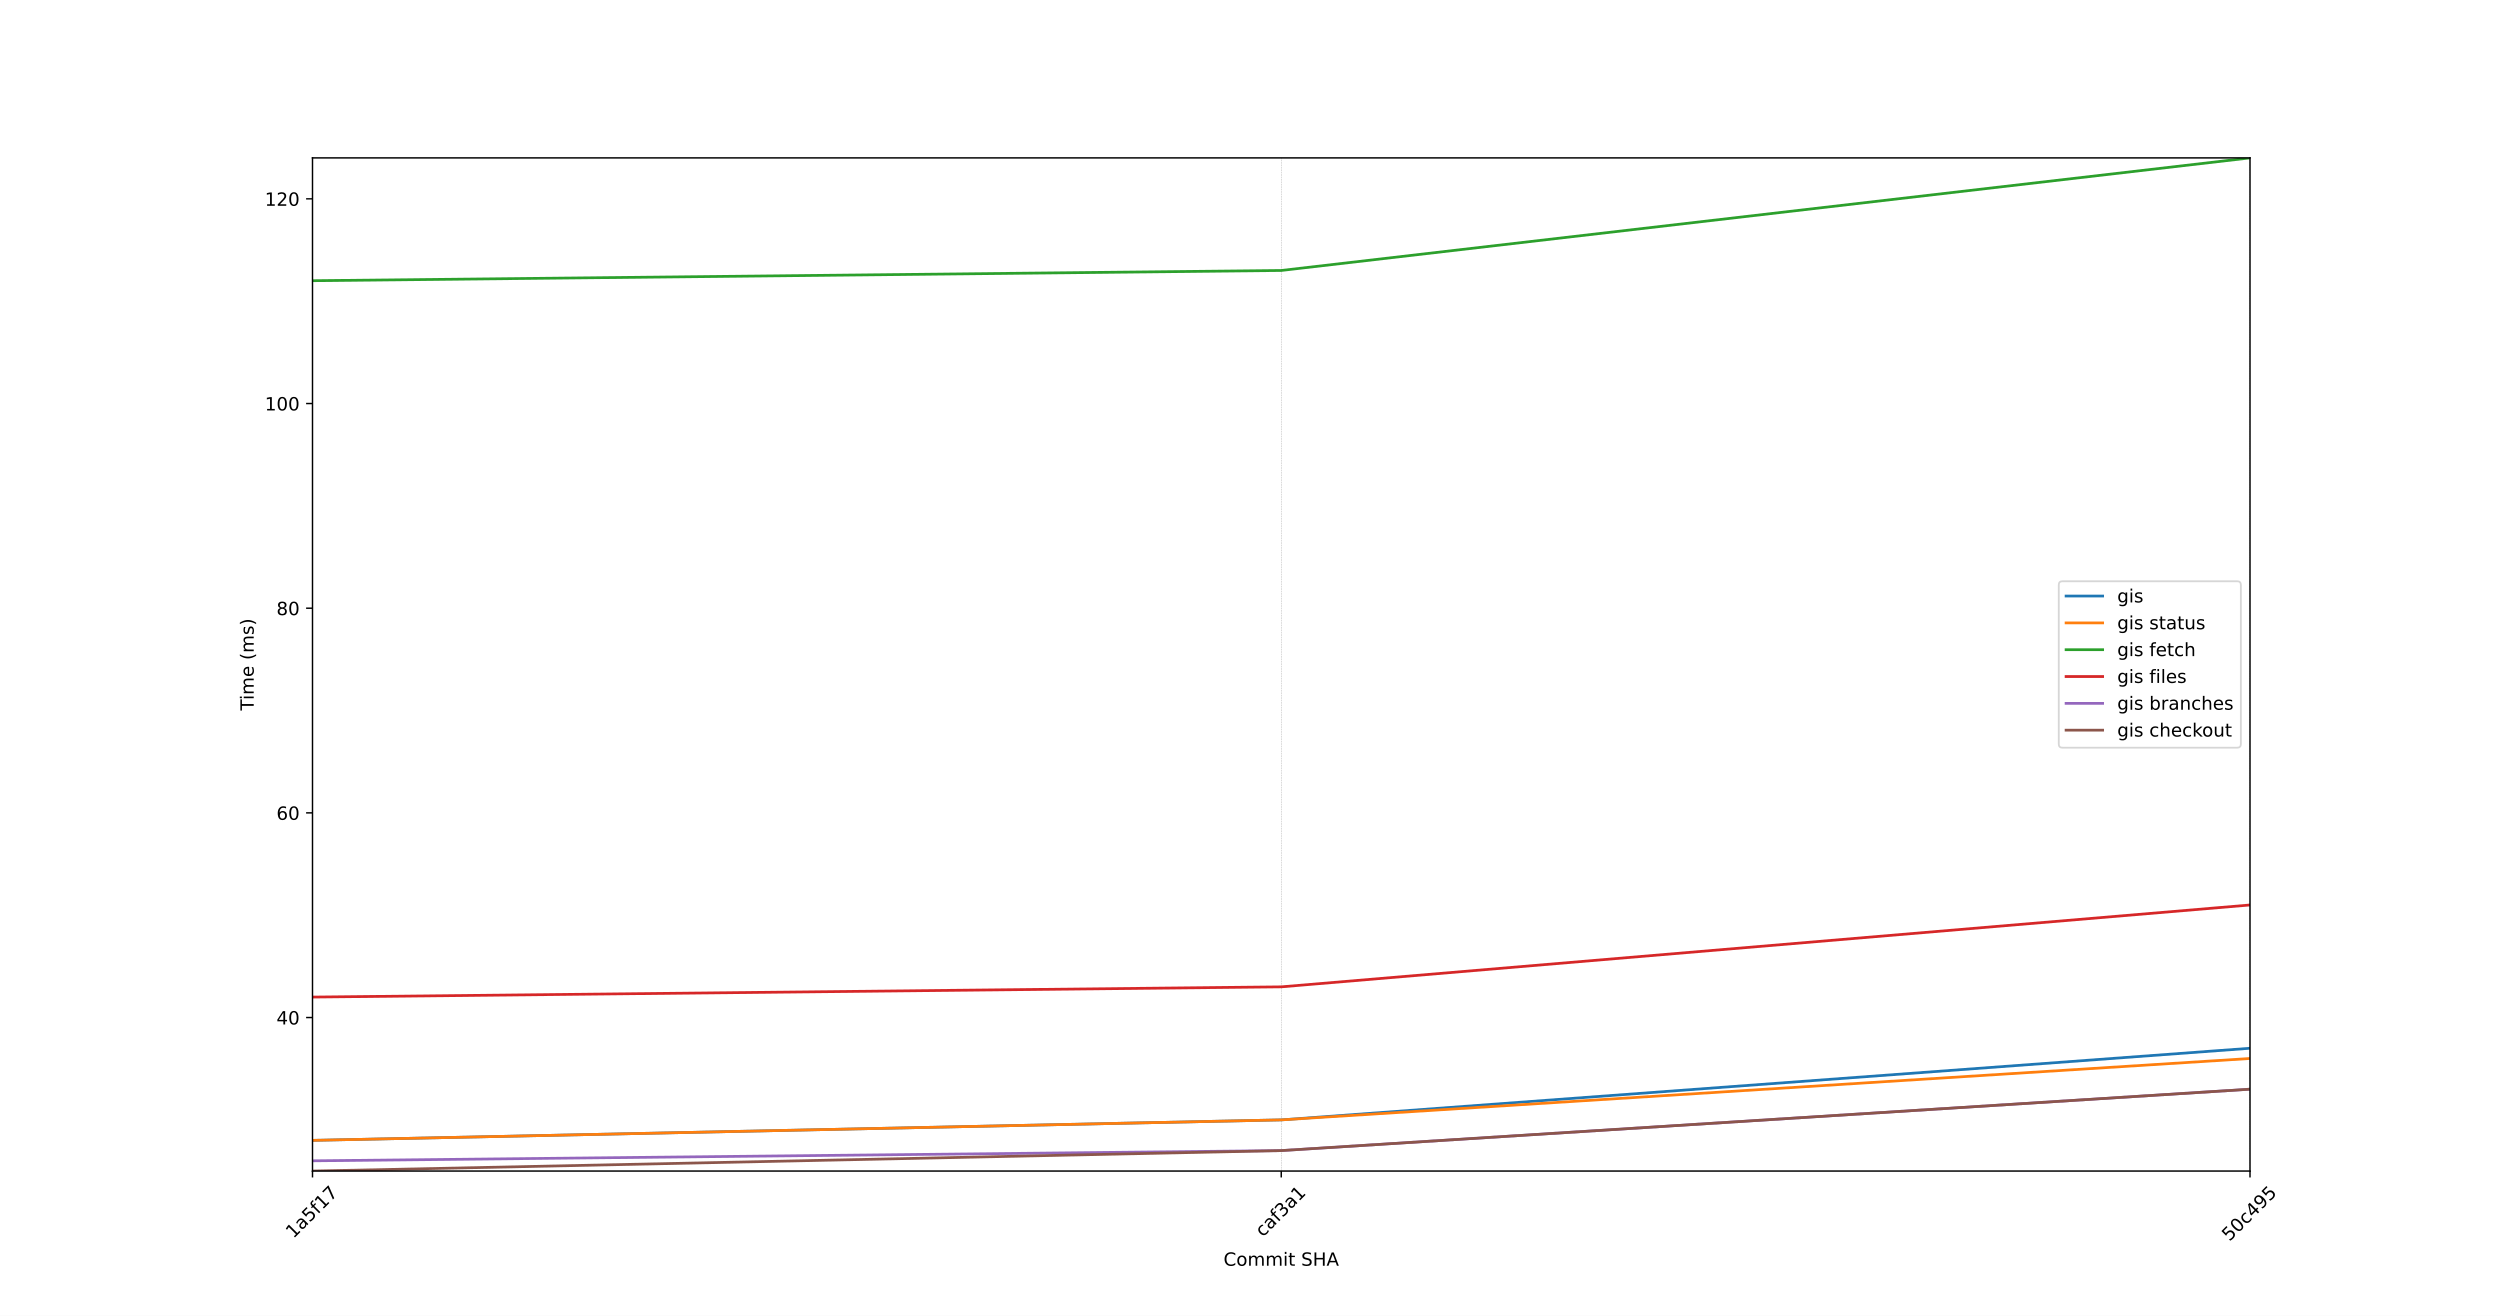
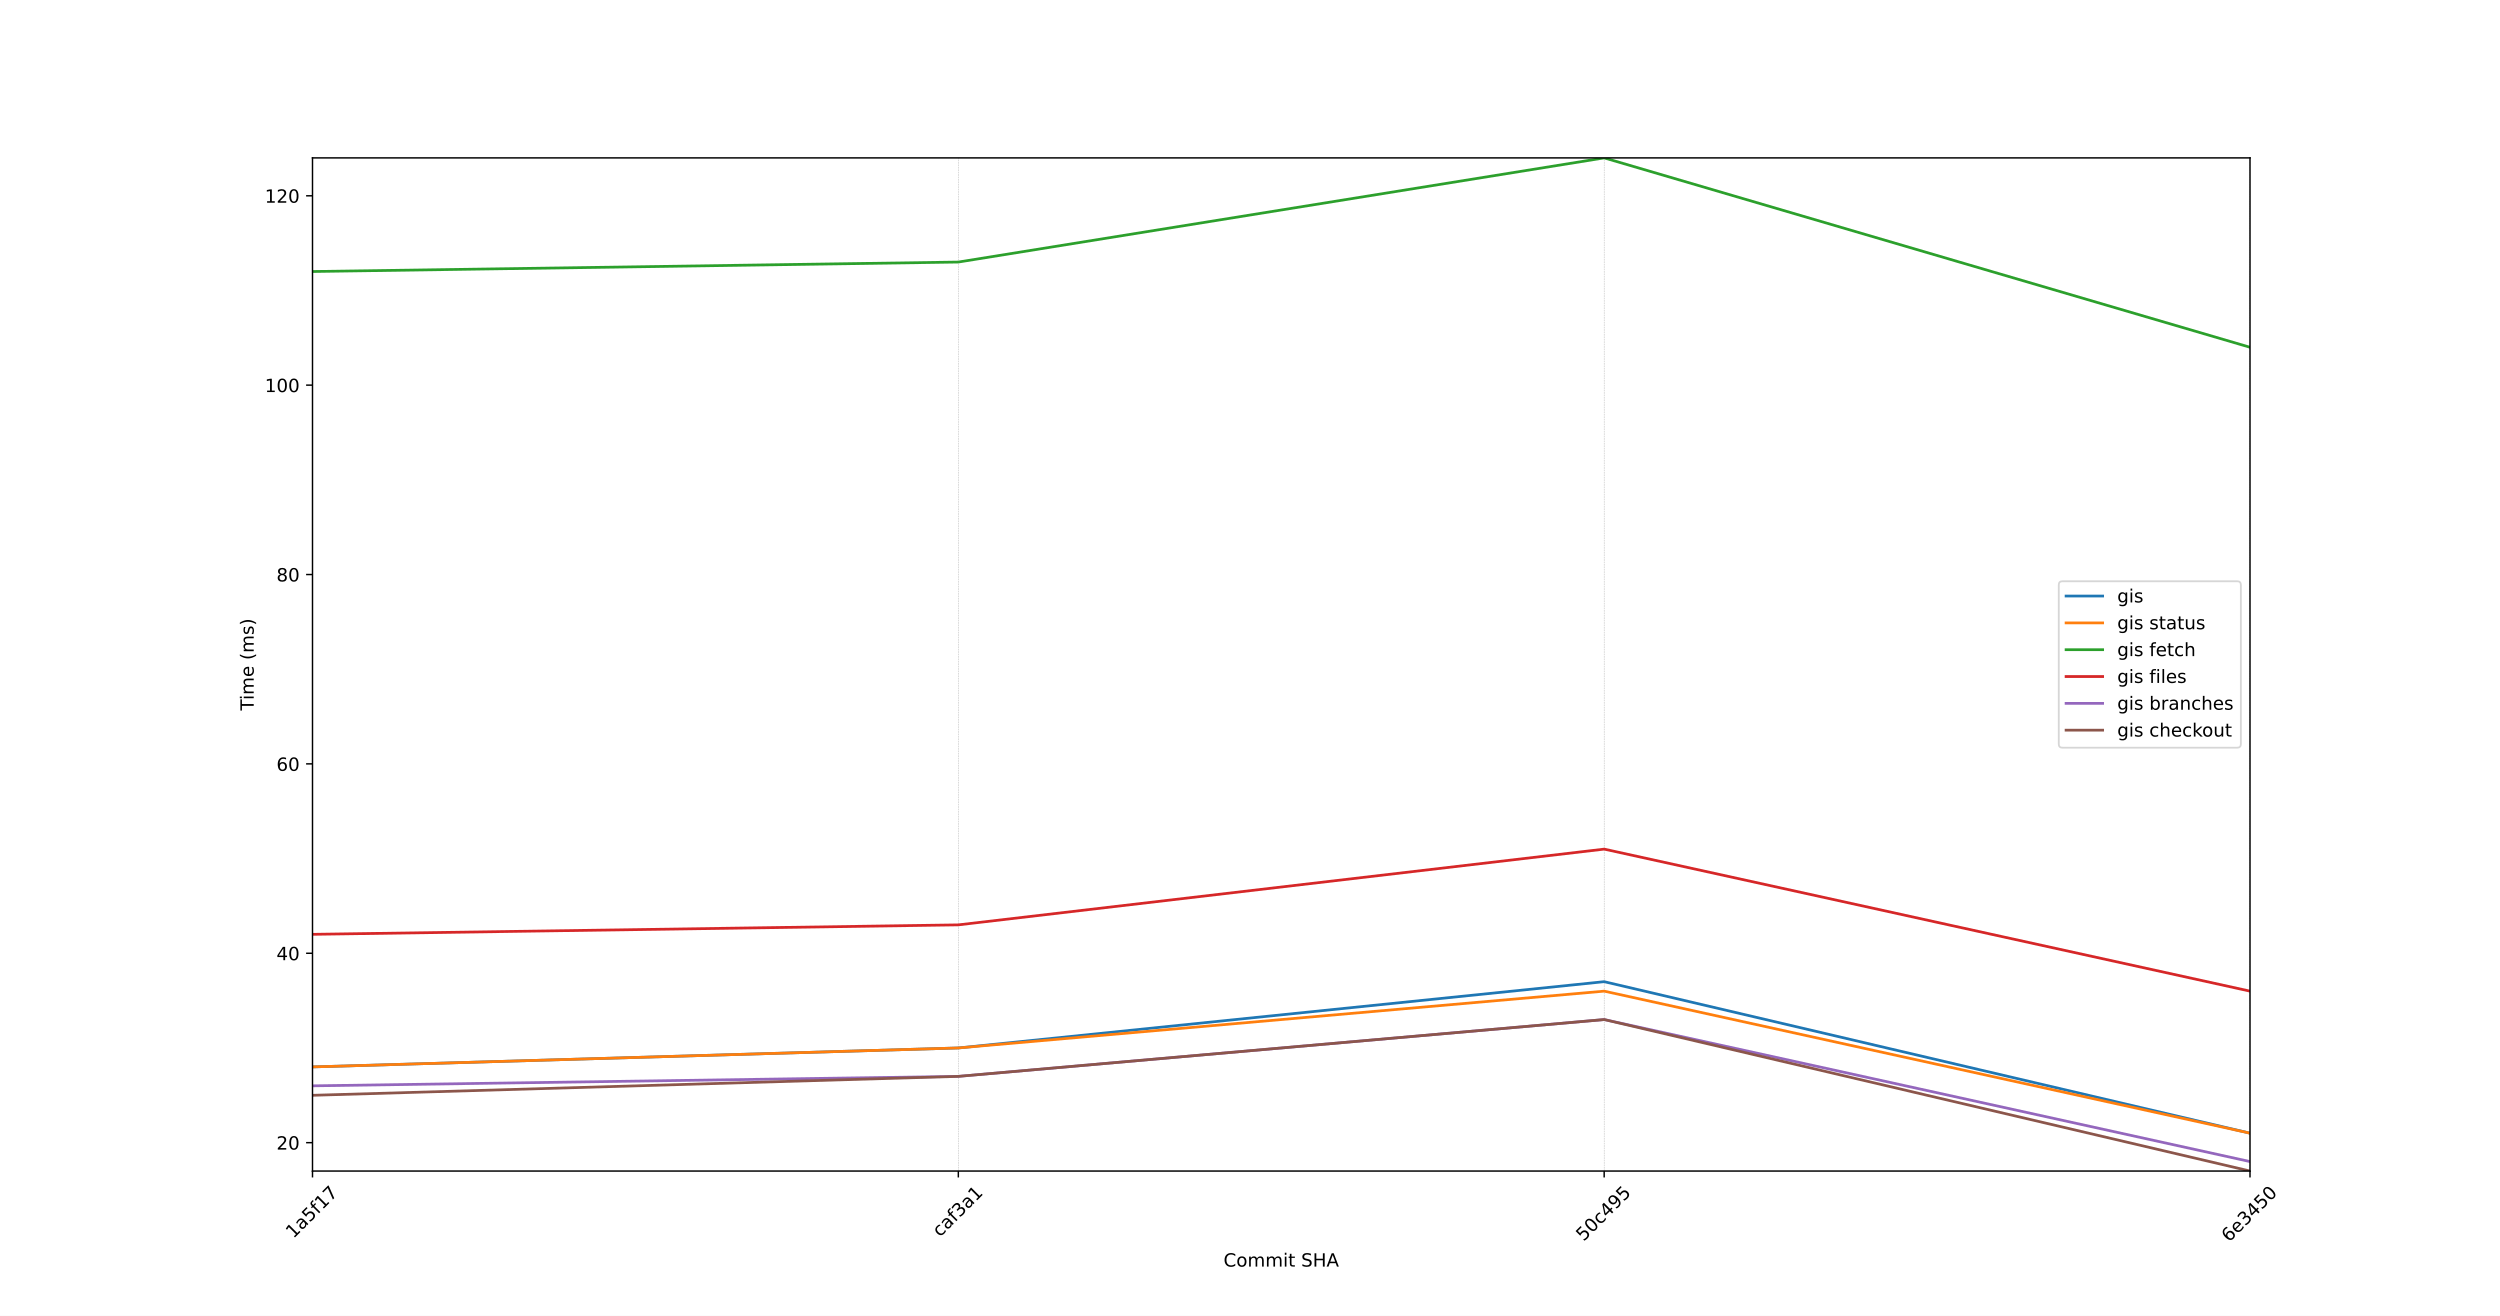
<svg xmlns="http://www.w3.org/2000/svg" xmlns:xlink="http://www.w3.org/1999/xlink" width="1368pt" height="720pt" viewBox="0 0 1368 720" version="1.1">
  <defs>
    <style type="text/css">*{stroke-linejoin: round; stroke-linecap: butt}</style>
  </defs>
  <g id="figure_1">
    <g id="patch_1">
      <path d="M 0 720  L 1368 720  L 1368 0  L 0 0  z " style="fill: #ffffff" />
    </g>
    <g id="axes_1">
      <g id="patch_2">
        <path d="M 171 640.8  L 1231.2 640.8  L 1231.2 86.4  L 171 86.4  z " style="fill: #ffffff" />
      </g>
      <g id="matplotlib.axis_1">
        <g id="xtick_1">
          <g id="line2d_1">
-             <path d="M 171 640.8  L 171 86.4  " clip-path="url(#pb08c824d82)" style="fill: none; stroke-dasharray: 0.925,0.4; stroke-dashoffset: 0; stroke: #b0b0b0; stroke-width: 0.25" />
+             <path d="M 171 640.8  L 171 86.4  " clip-path="url(#pac20638d79)" style="fill: none; stroke-dasharray: 0.925,0.4; stroke-dashoffset: 0; stroke: #b0b0b0; stroke-width: 0.25" />
          </g>
          <g id="line2d_2">
            <defs>
-               <path id="mf28a627d42" d="M 0 0  L 0 3.5  " style="stroke: #000000; stroke-width: 0.8" />
-             </defs>
-             <g>
-               <use xlink:href="#mf28a627d42" x="171" y="640.8" style="stroke: #000000; stroke-width: 0.8" />
+               <path id="m2819a75895" d="M 0 0  L 0 3.5  " style="stroke: #000000; stroke-width: 0.8" />
+             </defs>
+             <g>
+               <use xlink:href="#m2819a75895" x="171" y="640.8" style="stroke: #000000; stroke-width: 0.8" />
            </g>
          </g>
          <g id="text_1">
            <g transform="translate(160.542 677.9913) rotate(-45) scale(0.1 -0.1)">
              <defs>
                <path id="DejaVuSans-31" d="M 794 531  L 1825 531  L 1825 4091  L 703 3866  L 703 4441  L 1819 4666  L 2450 4666  L 2450 531  L 3481 531  L 3481 0  L 794 0  L 794 531  z " transform="scale(0.015625)" />
                <path id="DejaVuSans-61" d="M 2194 1759  Q 1497 1759 1228 1600  Q 959 1441 959 1056  Q 959 750 1161 570  Q 1363 391 1709 391  Q 2188 391 2477 730  Q 2766 1069 2766 1631  L 2766 1759  L 2194 1759  z M 3341 1997  L 3341 0  L 2766 0  L 2766 531  Q 2569 213 2275 61  Q 1981 -91 1556 -91  Q 1019 -91 701 211  Q 384 513 384 1019  Q 384 1609 779 1909  Q 1175 2209 1959 2209  L 2766 2209  L 2766 2266  Q 2766 2663 2505 2880  Q 2244 3097 1772 3097  Q 1472 3097 1187 3025  Q 903 2953 641 2809  L 641 3341  Q 956 3463 1253 3523  Q 1550 3584 1831 3584  Q 2591 3584 2966 3190  Q 3341 2797 3341 1997  z " transform="scale(0.015625)" />
                <path id="DejaVuSans-35" d="M 691 4666  L 3169 4666  L 3169 4134  L 1269 4134  L 1269 2991  Q 1406 3038 1543 3061  Q 1681 3084 1819 3084  Q 2600 3084 3056 2656  Q 3513 2228 3513 1497  Q 3513 744 3044 326  Q 2575 -91 1722 -91  Q 1428 -91 1123 -41  Q 819 9 494 109  L 494 744  Q 775 591 1075 516  Q 1375 441 1709 441  Q 2250 441 2565 725  Q 2881 1009 2881 1497  Q 2881 1984 2565 2268  Q 2250 2553 1709 2553  Q 1456 2553 1204 2497  Q 953 2441 691 2322  L 691 4666  z " transform="scale(0.015625)" />
                <path id="DejaVuSans-66" d="M 2375 4863  L 2375 4384  L 1825 4384  Q 1516 4384 1395 4259  Q 1275 4134 1275 3809  L 1275 3500  L 2222 3500  L 2222 3053  L 1275 3053  L 1275 0  L 697 0  L 697 3053  L 147 3053  L 147 3500  L 697 3500  L 697 3744  Q 697 4328 969 4595  Q 1241 4863 1831 4863  L 2375 4863  z " transform="scale(0.015625)" />
                <path id="DejaVuSans-37" d="M 525 4666  L 3525 4666  L 3525 4397  L 1831 0  L 1172 0  L 2766 4134  L 525 4134  L 525 4666  z " transform="scale(0.015625)" />
              </defs>
              <use xlink:href="#DejaVuSans-31" />
              <use xlink:href="#DejaVuSans-61" x="63.623" />
              <use xlink:href="#DejaVuSans-35" x="124.902" />
              <use xlink:href="#DejaVuSans-66" x="188.525" />
              <use xlink:href="#DejaVuSans-31" x="223.73" />
              <use xlink:href="#DejaVuSans-37" x="287.354" />
            </g>
          </g>
        </g>
        <g id="xtick_2">
          <g id="line2d_3">
-             <path d="M 701.1 640.8  L 701.1 86.4  " clip-path="url(#pb08c824d82)" style="fill: none; stroke-dasharray: 0.925,0.4; stroke-dashoffset: 0; stroke: #b0b0b0; stroke-width: 0.25" />
+             <path d="M 524.4 640.8  L 524.4 86.4  " clip-path="url(#pac20638d79)" style="fill: none; stroke-dasharray: 0.925,0.4; stroke-dashoffset: 0; stroke: #b0b0b0; stroke-width: 0.25" />
          </g>
          <g id="line2d_4">
            <g>
-               <use xlink:href="#mf28a627d42" x="701.1" y="640.8" style="stroke: #000000; stroke-width: 0.8" />
+               <use xlink:href="#m2819a75895" x="524.4" y="640.8" style="stroke: #000000; stroke-width: 0.8" />
            </g>
          </g>
          <g id="text_2">
-             <g transform="translate(691.0304 677.2145) rotate(-45) scale(0.1 -0.1)">
+             <g transform="translate(514.3304 677.2145) rotate(-45) scale(0.1 -0.1)">
              <defs>
                <path id="DejaVuSans-63" d="M 3122 3366  L 3122 2828  Q 2878 2963 2633 3030  Q 2388 3097 2138 3097  Q 1578 3097 1268 2742  Q 959 2388 959 1747  Q 959 1106 1268 751  Q 1578 397 2138 397  Q 2388 397 2633 464  Q 2878 531 3122 666  L 3122 134  Q 2881 22 2623 -34  Q 2366 -91 2075 -91  Q 1284 -91 818 406  Q 353 903 353 1747  Q 353 2603 823 3093  Q 1294 3584 2113 3584  Q 2378 3584 2631 3529  Q 2884 3475 3122 3366  z " transform="scale(0.015625)" />
                <path id="DejaVuSans-33" d="M 2597 2516  Q 3050 2419 3304 2112  Q 3559 1806 3559 1356  Q 3559 666 3084 287  Q 2609 -91 1734 -91  Q 1441 -91 1130 -33  Q 819 25 488 141  L 488 750  Q 750 597 1062 519  Q 1375 441 1716 441  Q 2309 441 2620 675  Q 2931 909 2931 1356  Q 2931 1769 2642 2001  Q 2353 2234 1838 2234  L 1294 2234  L 1294 2753  L 1863 2753  Q 2328 2753 2575 2939  Q 2822 3125 2822 3475  Q 2822 3834 2567 4026  Q 2313 4219 1838 4219  Q 1578 4219 1281 4162  Q 984 4106 628 3988  L 628 4550  Q 988 4650 1302 4700  Q 1616 4750 1894 4750  Q 2613 4750 3031 4423  Q 3450 4097 3450 3541  Q 3450 3153 3228 2886  Q 3006 2619 2597 2516  z " transform="scale(0.015625)" />
              </defs>
              <use xlink:href="#DejaVuSans-63" />
              <use xlink:href="#DejaVuSans-61" x="54.98" />
              <use xlink:href="#DejaVuSans-66" x="116.26" />
              <use xlink:href="#DejaVuSans-33" x="151.465" />
              <use xlink:href="#DejaVuSans-61" x="215.088" />
              <use xlink:href="#DejaVuSans-31" x="276.367" />
            </g>
          </g>
        </g>
        <g id="xtick_3">
          <g id="line2d_5">
-             <path d="M 1231.2 640.8  L 1231.2 86.4  " clip-path="url(#pb08c824d82)" style="fill: none; stroke-dasharray: 0.925,0.4; stroke-dashoffset: 0; stroke: #b0b0b0; stroke-width: 0.25" />
+             <path d="M 877.8 640.8  L 877.8 86.4  " clip-path="url(#pac20638d79)" style="fill: none; stroke-dasharray: 0.925,0.4; stroke-dashoffset: 0; stroke: #b0b0b0; stroke-width: 0.25" />
          </g>
          <g id="line2d_6">
            <g>
-               <use xlink:href="#mf28a627d42" x="1231.2" y="640.8" style="stroke: #000000; stroke-width: 0.8" />
+               <use xlink:href="#m2819a75895" x="877.8" y="640.8" style="stroke: #000000; stroke-width: 0.8" />
            </g>
          </g>
          <g id="text_3">
-             <g transform="translate(1219.96 679.5557) rotate(-45) scale(0.1 -0.1)">
+             <g transform="translate(866.5598 679.5557) rotate(-45) scale(0.1 -0.1)">
              <defs>
                <path id="DejaVuSans-30" d="M 2034 4250  Q 1547 4250 1301 3770  Q 1056 3291 1056 2328  Q 1056 1369 1301 889  Q 1547 409 2034 409  Q 2525 409 2770 889  Q 3016 1369 3016 2328  Q 3016 3291 2770 3770  Q 2525 4250 2034 4250  z M 2034 4750  Q 2819 4750 3233 4129  Q 3647 3509 3647 2328  Q 3647 1150 3233 529  Q 2819 -91 2034 -91  Q 1250 -91 836 529  Q 422 1150 422 2328  Q 422 3509 836 4129  Q 1250 4750 2034 4750  z " transform="scale(0.015625)" />
                <path id="DejaVuSans-34" d="M 2419 4116  L 825 1625  L 2419 1625  L 2419 4116  z M 2253 4666  L 3047 4666  L 3047 1625  L 3713 1625  L 3713 1100  L 3047 1100  L 3047 0  L 2419 0  L 2419 1100  L 313 1100  L 313 1709  L 2253 4666  z " transform="scale(0.015625)" />
                <path id="DejaVuSans-39" d="M 703 97  L 703 672  Q 941 559 1184 500  Q 1428 441 1663 441  Q 2288 441 2617 861  Q 2947 1281 2994 2138  Q 2813 1869 2534 1725  Q 2256 1581 1919 1581  Q 1219 1581 811 2004  Q 403 2428 403 3163  Q 403 3881 828 4315  Q 1253 4750 1959 4750  Q 2769 4750 3195 4129  Q 3622 3509 3622 2328  Q 3622 1225 3098 567  Q 2575 -91 1691 -91  Q 1453 -91 1209 -44  Q 966 3 703 97  z M 1959 2075  Q 2384 2075 2632 2365  Q 2881 2656 2881 3163  Q 2881 3666 2632 3958  Q 2384 4250 1959 4250  Q 1534 4250 1286 3958  Q 1038 3666 1038 3163  Q 1038 2656 1286 2365  Q 1534 2075 1959 2075  z " transform="scale(0.015625)" />
              </defs>
              <use xlink:href="#DejaVuSans-35" />
              <use xlink:href="#DejaVuSans-30" x="63.623" />
              <use xlink:href="#DejaVuSans-63" x="127.246" />
              <use xlink:href="#DejaVuSans-34" x="182.227" />
              <use xlink:href="#DejaVuSans-39" x="245.85" />
              <use xlink:href="#DejaVuSans-35" x="309.473" />
            </g>
          </g>
        </g>
-         <g id="text_4">
-           <g transform="translate(669.5156 692.6247) scale(0.1 -0.1)">
+         <g id="xtick_4">
+           <g id="line2d_7">
+             <path d="M 1231.2 640.8  L 1231.2 86.4  " clip-path="url(#pac20638d79)" style="fill: none; stroke-dasharray: 0.925,0.4; stroke-dashoffset: 0; stroke: #b0b0b0; stroke-width: 0.25" />
+           </g>
+           <g id="line2d_8">
+             <g>
+               <use xlink:href="#m2819a75895" x="1231.2" y="640.8" style="stroke: #000000; stroke-width: 0.8" />
+             </g>
+           </g>
+           <g id="text_4">
+             <g transform="translate(1219.728 680.0187) rotate(-45) scale(0.1 -0.1)">
+               <defs>
+                 <path id="DejaVuSans-36" d="M 2113 2584  Q 1688 2584 1439 2293  Q 1191 2003 1191 1497  Q 1191 994 1439 701  Q 1688 409 2113 409  Q 2538 409 2786 701  Q 3034 994 3034 1497  Q 3034 2003 2786 2293  Q 2538 2584 2113 2584  z M 3366 4563  L 3366 3988  Q 3128 4100 2886 4159  Q 2644 4219 2406 4219  Q 1781 4219 1451 3797  Q 1122 3375 1075 2522  Q 1259 2794 1537 2939  Q 1816 3084 2150 3084  Q 2853 3084 3261 2657  Q 3669 2231 3669 1497  Q 3669 778 3244 343  Q 2819 -91 2113 -91  Q 1303 -91 875 529  Q 447 1150 447 2328  Q 447 3434 972 4092  Q 1497 4750 2381 4750  Q 2619 4750 2861 4703  Q 3103 4656 3366 4563  z " transform="scale(0.015625)" />
+                 <path id="DejaVuSans-65" d="M 3597 1894  L 3597 1613  L 953 1613  Q 991 1019 1311 708  Q 1631 397 2203 397  Q 2534 397 2845 478  Q 3156 559 3463 722  L 3463 178  Q 3153 47 2828 -22  Q 2503 -91 2169 -91  Q 1331 -91 842 396  Q 353 884 353 1716  Q 353 2575 817 3079  Q 1281 3584 2069 3584  Q 2775 3584 3186 3129  Q 3597 2675 3597 1894  z M 3022 2063  Q 3016 2534 2758 2815  Q 2500 3097 2075 3097  Q 1594 3097 1305 2825  Q 1016 2553 972 2059  L 3022 2063  z " transform="scale(0.015625)" />
+               </defs>
+               <use xlink:href="#DejaVuSans-36" />
+               <use xlink:href="#DejaVuSans-65" x="63.623" />
+               <use xlink:href="#DejaVuSans-33" x="125.146" />
+               <use xlink:href="#DejaVuSans-34" x="188.77" />
+               <use xlink:href="#DejaVuSans-35" x="252.393" />
+               <use xlink:href="#DejaVuSans-30" x="316.016" />
+             </g>
+           </g>
+         </g>
+         <g id="text_5">
+           <g transform="translate(669.5156 693.0877) scale(0.1 -0.1)">
            <defs>
              <path id="DejaVuSans-43" d="M 4122 4306  L 4122 3641  Q 3803 3938 3442 4084  Q 3081 4231 2675 4231  Q 1875 4231 1450 3742  Q 1025 3253 1025 2328  Q 1025 1406 1450 917  Q 1875 428 2675 428  Q 3081 428 3442 575  Q 3803 722 4122 1019  L 4122 359  Q 3791 134 3420 21  Q 3050 -91 2638 -91  Q 1578 -91 968 557  Q 359 1206 359 2328  Q 359 3453 968 4101  Q 1578 4750 2638 4750  Q 3056 4750 3426 4639  Q 3797 4528 4122 4306  z " transform="scale(0.015625)" />
              <path id="DejaVuSans-6f" d="M 1959 3097  Q 1497 3097 1228 2736  Q 959 2375 959 1747  Q 959 1119 1226 758  Q 1494 397 1959 397  Q 2419 397 2687 759  Q 2956 1122 2956 1747  Q 2956 2369 2687 2733  Q 2419 3097 1959 3097  z M 1959 3584  Q 2709 3584 3137 3096  Q 3566 2609 3566 1747  Q 3566 888 3137 398  Q 2709 -91 1959 -91  Q 1206 -91 779 398  Q 353 888 353 1747  Q 353 2609 779 3096  Q 1206 3584 1959 3584  z " transform="scale(0.015625)" />
              <path id="DejaVuSans-6d" d="M 3328 2828  Q 3544 3216 3844 3400  Q 4144 3584 4550 3584  Q 5097 3584 5394 3201  Q 5691 2819 5691 2113  L 5691 0  L 5113 0  L 5113 2094  Q 5113 2597 4934 2840  Q 4756 3084 4391 3084  Q 3944 3084 3684 2787  Q 3425 2491 3425 1978  L 3425 0  L 2847 0  L 2847 2094  Q 2847 2600 2669 2842  Q 2491 3084 2119 3084  Q 1678 3084 1418 2786  Q 1159 2488 1159 1978  L 1159 0  L 581 0  L 581 3500  L 1159 3500  L 1159 2956  Q 1356 3278 1631 3431  Q 1906 3584 2284 3584  Q 2666 3584 2933 3390  Q 3200 3197 3328 2828  z " transform="scale(0.015625)" />
              <path id="DejaVuSans-69" d="M 603 3500  L 1178 3500  L 1178 0  L 603 0  L 603 3500  z M 603 4863  L 1178 4863  L 1178 4134  L 603 4134  L 603 4863  z " transform="scale(0.015625)" />
              <path id="DejaVuSans-74" d="M 1172 4494  L 1172 3500  L 2356 3500  L 2356 3053  L 1172 3053  L 1172 1153  Q 1172 725 1289 603  Q 1406 481 1766 481  L 2356 481  L 2356 0  L 1766 0  Q 1100 0 847 248  Q 594 497 594 1153  L 594 3053  L 172 3053  L 172 3500  L 594 3500  L 594 4494  L 1172 4494  z " transform="scale(0.015625)" />
              <path id="DejaVuSans-20" transform="scale(0.015625)" />
              <path id="DejaVuSans-53" d="M 3425 4513  L 3425 3897  Q 3066 4069 2747 4153  Q 2428 4238 2131 4238  Q 1616 4238 1336 4038  Q 1056 3838 1056 3469  Q 1056 3159 1242 3001  Q 1428 2844 1947 2747  L 2328 2669  Q 3034 2534 3370 2195  Q 3706 1856 3706 1288  Q 3706 609 3251 259  Q 2797 -91 1919 -91  Q 1588 -91 1214 -16  Q 841 59 441 206  L 441 856  Q 825 641 1194 531  Q 1563 422 1919 422  Q 2459 422 2753 634  Q 3047 847 3047 1241  Q 3047 1584 2836 1778  Q 2625 1972 2144 2069  L 1759 2144  Q 1053 2284 737 2584  Q 422 2884 422 3419  Q 422 4038 858 4394  Q 1294 4750 2059 4750  Q 2388 4750 2728 4690  Q 3069 4631 3425 4513  z " transform="scale(0.015625)" />
              <path id="DejaVuSans-48" d="M 628 4666  L 1259 4666  L 1259 2753  L 3553 2753  L 3553 4666  L 4184 4666  L 4184 0  L 3553 0  L 3553 2222  L 1259 2222  L 1259 0  L 628 0  L 628 4666  z " transform="scale(0.015625)" />
              <path id="DejaVuSans-41" d="M 2188 4044  L 1331 1722  L 3047 1722  L 2188 4044  z M 1831 4666  L 2547 4666  L 4325 0  L 3669 0  L 3244 1197  L 1141 1197  L 716 0  L 50 0  L 1831 4666  z " transform="scale(0.015625)" />
            </defs>
            <use xlink:href="#DejaVuSans-43" />
            <use xlink:href="#DejaVuSans-6f" x="69.824" />
            <use xlink:href="#DejaVuSans-6d" x="131.006" />
            <use xlink:href="#DejaVuSans-6d" x="228.418" />
            <use xlink:href="#DejaVuSans-69" x="325.83" />
            <use xlink:href="#DejaVuSans-74" x="353.613" />
            <use xlink:href="#DejaVuSans-20" x="392.822" />
            <use xlink:href="#DejaVuSans-53" x="424.609" />
            <use xlink:href="#DejaVuSans-48" x="488.086" />
            <use xlink:href="#DejaVuSans-41" x="563.281" />
          </g>
        </g>
      </g>
      <g id="matplotlib.axis_2">
        <g id="ytick_1">
-           <g id="line2d_7">
-             <defs>
-               <path id="m8819a4ae3b" d="M 0 0  L -3.5 0  " style="stroke: #000000; stroke-width: 0.8" />
-             </defs>
-             <g>
-               <use xlink:href="#m8819a4ae3b" x="171" y="556.8" style="stroke: #000000; stroke-width: 0.8" />
-             </g>
-           </g>
-           <g id="text_5">
-             <g transform="translate(151.275 560.5992) scale(0.1 -0.1)">
+           <g id="line2d_9">
+             <defs>
+               <path id="me4fd97b43a" d="M 0 0  L -3.5 0  " style="stroke: #000000; stroke-width: 0.8" />
+             </defs>
+             <g>
+               <use xlink:href="#me4fd97b43a" x="171" y="625.256" style="stroke: #000000; stroke-width: 0.8" />
+             </g>
+           </g>
+           <g id="text_6">
+             <g transform="translate(151.275 629.0553) scale(0.1 -0.1)">
+               <defs>
+                 <path id="DejaVuSans-32" d="M 1228 531  L 3431 531  L 3431 0  L 469 0  L 469 531  Q 828 903 1448 1529  Q 2069 2156 2228 2338  Q 2531 2678 2651 2914  Q 2772 3150 2772 3378  Q 2772 3750 2511 3984  Q 2250 4219 1831 4219  Q 1534 4219 1204 4116  Q 875 4013 500 3803  L 500 4441  Q 881 4594 1212 4672  Q 1544 4750 1819 4750  Q 2544 4750 2975 4387  Q 3406 4025 3406 3419  Q 3406 3131 3298 2873  Q 3191 2616 2906 2266  Q 2828 2175 2409 1742  Q 1991 1309 1228 531  z " transform="scale(0.015625)" />
+               </defs>
+               <use xlink:href="#DejaVuSans-32" />
+               <use xlink:href="#DejaVuSans-30" x="63.623" />
+             </g>
+           </g>
+         </g>
+         <g id="ytick_2">
+           <g id="line2d_10">
+             <g>
+               <use xlink:href="#me4fd97b43a" x="171" y="521.63" style="stroke: #000000; stroke-width: 0.8" />
+             </g>
+           </g>
+           <g id="text_7">
+             <g transform="translate(151.275 525.4291) scale(0.1 -0.1)">
              <use xlink:href="#DejaVuSans-34" />
              <use xlink:href="#DejaVuSans-30" x="63.623" />
            </g>
          </g>
        </g>
-         <g id="ytick_2">
-           <g id="line2d_8">
-             <g>
-               <use xlink:href="#m8819a4ae3b" x="171" y="444.8" style="stroke: #000000; stroke-width: 0.8" />
-             </g>
-           </g>
-           <g id="text_6">
-             <g transform="translate(151.275 448.5992) scale(0.1 -0.1)">
-               <defs>
-                 <path id="DejaVuSans-36" d="M 2113 2584  Q 1688 2584 1439 2293  Q 1191 2003 1191 1497  Q 1191 994 1439 701  Q 1688 409 2113 409  Q 2538 409 2786 701  Q 3034 994 3034 1497  Q 3034 2003 2786 2293  Q 2538 2584 2113 2584  z M 3366 4563  L 3366 3988  Q 3128 4100 2886 4159  Q 2644 4219 2406 4219  Q 1781 4219 1451 3797  Q 1122 3375 1075 2522  Q 1259 2794 1537 2939  Q 1816 3084 2150 3084  Q 2853 3084 3261 2657  Q 3669 2231 3669 1497  Q 3669 778 3244 343  Q 2819 -91 2113 -91  Q 1303 -91 875 529  Q 447 1150 447 2328  Q 447 3434 972 4092  Q 1497 4750 2381 4750  Q 2619 4750 2861 4703  Q 3103 4656 3366 4563  z " transform="scale(0.015625)" />
-               </defs>
+         <g id="ytick_3">
+           <g id="line2d_11">
+             <g>
+               <use xlink:href="#me4fd97b43a" x="171" y="418.004" style="stroke: #000000; stroke-width: 0.8" />
+             </g>
+           </g>
+           <g id="text_8">
+             <g transform="translate(151.275 421.803) scale(0.1 -0.1)">
              <use xlink:href="#DejaVuSans-36" />
              <use xlink:href="#DejaVuSans-30" x="63.623" />
            </g>
          </g>
        </g>
-         <g id="ytick_3">
-           <g id="line2d_9">
-             <g>
-               <use xlink:href="#m8819a4ae3b" x="171" y="332.8" style="stroke: #000000; stroke-width: 0.8" />
-             </g>
-           </g>
-           <g id="text_7">
-             <g transform="translate(151.275 336.5992) scale(0.1 -0.1)">
+         <g id="ytick_4">
+           <g id="line2d_12">
+             <g>
+               <use xlink:href="#me4fd97b43a" x="171" y="314.378" style="stroke: #000000; stroke-width: 0.8" />
+             </g>
+           </g>
+           <g id="text_9">
+             <g transform="translate(151.275 318.1768) scale(0.1 -0.1)">
              <defs>
                <path id="DejaVuSans-38" d="M 2034 2216  Q 1584 2216 1326 1975  Q 1069 1734 1069 1313  Q 1069 891 1326 650  Q 1584 409 2034 409  Q 2484 409 2743 651  Q 3003 894 3003 1313  Q 3003 1734 2745 1975  Q 2488 2216 2034 2216  z M 1403 2484  Q 997 2584 770 2862  Q 544 3141 544 3541  Q 544 4100 942 4425  Q 1341 4750 2034 4750  Q 2731 4750 3128 4425  Q 3525 4100 3525 3541  Q 3525 3141 3298 2862  Q 3072 2584 2669 2484  Q 3125 2378 3379 2068  Q 3634 1759 3634 1313  Q 3634 634 3220 271  Q 2806 -91 2034 -91  Q 1263 -91 848 271  Q 434 634 434 1313  Q 434 1759 690 2068  Q 947 2378 1403 2484  z M 1172 3481  Q 1172 3119 1398 2916  Q 1625 2713 2034 2713  Q 2441 2713 2670 2916  Q 2900 3119 2900 3481  Q 2900 3844 2670 4047  Q 2441 4250 2034 4250  Q 1625 4250 1398 4047  Q 1172 3844 1172 3481  z " transform="scale(0.015625)" />
              </defs>
              <use xlink:href="#DejaVuSans-38" />
              <use xlink:href="#DejaVuSans-30" x="63.623" />
            </g>
          </g>
        </g>
-         <g id="ytick_4">
-           <g id="line2d_10">
-             <g>
-               <use xlink:href="#m8819a4ae3b" x="171" y="220.8" style="stroke: #000000; stroke-width: 0.8" />
-             </g>
-           </g>
-           <g id="text_8">
-             <g transform="translate(144.9125 224.5992) scale(0.1 -0.1)">
+         <g id="ytick_5">
+           <g id="line2d_13">
+             <g>
+               <use xlink:href="#me4fd97b43a" x="171" y="210.751" style="stroke: #000000; stroke-width: 0.8" />
+             </g>
+           </g>
+           <g id="text_10">
+             <g transform="translate(144.9125 214.5506) scale(0.1 -0.1)">
              <use xlink:href="#DejaVuSans-31" />
              <use xlink:href="#DejaVuSans-30" x="63.623" />
              <use xlink:href="#DejaVuSans-30" x="127.246" />
            </g>
          </g>
        </g>
-         <g id="ytick_5">
-           <g id="line2d_11">
-             <g>
-               <use xlink:href="#m8819a4ae3b" x="171" y="108.8" style="stroke: #000000; stroke-width: 0.8" />
-             </g>
-           </g>
-           <g id="text_9">
-             <g transform="translate(144.9125 112.5992) scale(0.1 -0.1)">
-               <defs>
-                 <path id="DejaVuSans-32" d="M 1228 531  L 3431 531  L 3431 0  L 469 0  L 469 531  Q 828 903 1448 1529  Q 2069 2156 2228 2338  Q 2531 2678 2651 2914  Q 2772 3150 2772 3378  Q 2772 3750 2511 3984  Q 2250 4219 1831 4219  Q 1534 4219 1204 4116  Q 875 4013 500 3803  L 500 4441  Q 881 4594 1212 4672  Q 1544 4750 1819 4750  Q 2544 4750 2975 4387  Q 3406 4025 3406 3419  Q 3406 3131 3298 2873  Q 3191 2616 2906 2266  Q 2828 2175 2409 1742  Q 1991 1309 1228 531  z " transform="scale(0.015625)" />
-               </defs>
+         <g id="ytick_6">
+           <g id="line2d_14">
+             <g>
+               <use xlink:href="#me4fd97b43a" x="171" y="107.125" style="stroke: #000000; stroke-width: 0.8" />
+             </g>
+           </g>
+           <g id="text_11">
+             <g transform="translate(144.9125 110.9245) scale(0.1 -0.1)">
              <use xlink:href="#DejaVuSans-31" />
              <use xlink:href="#DejaVuSans-32" x="63.623" />
              <use xlink:href="#DejaVuSans-30" x="127.246" />
            </g>
          </g>
        </g>
-         <g id="text_10">
+         <g id="text_12">
          <g transform="translate(138.8328 388.7992) rotate(-90) scale(0.1 -0.1)">
            <defs>
              <path id="DejaVuSans-54" d="M -19 4666  L 3928 4666  L 3928 4134  L 2272 4134  L 2272 0  L 1638 0  L 1638 4134  L -19 4134  L -19 4666  z " transform="scale(0.015625)" />
-               <path id="DejaVuSans-65" d="M 3597 1894  L 3597 1613  L 953 1613  Q 991 1019 1311 708  Q 1631 397 2203 397  Q 2534 397 2845 478  Q 3156 559 3463 722  L 3463 178  Q 3153 47 2828 -22  Q 2503 -91 2169 -91  Q 1331 -91 842 396  Q 353 884 353 1716  Q 353 2575 817 3079  Q 1281 3584 2069 3584  Q 2775 3584 3186 3129  Q 3597 2675 3597 1894  z M 3022 2063  Q 3016 2534 2758 2815  Q 2500 3097 2075 3097  Q 1594 3097 1305 2825  Q 1016 2553 972 2059  L 3022 2063  z " transform="scale(0.015625)" />
              <path id="DejaVuSans-28" d="M 1984 4856  Q 1566 4138 1362 3434  Q 1159 2731 1159 2009  Q 1159 1288 1364 580  Q 1569 -128 1984 -844  L 1484 -844  Q 1016 -109 783 600  Q 550 1309 550 2009  Q 550 2706 781 3412  Q 1013 4119 1484 4856  L 1984 4856  z " transform="scale(0.015625)" />
              <path id="DejaVuSans-73" d="M 2834 3397  L 2834 2853  Q 2591 2978 2328 3040  Q 2066 3103 1784 3103  Q 1356 3103 1142 2972  Q 928 2841 928 2578  Q 928 2378 1081 2264  Q 1234 2150 1697 2047  L 1894 2003  Q 2506 1872 2764 1633  Q 3022 1394 3022 966  Q 3022 478 2636 193  Q 2250 -91 1575 -91  Q 1294 -91 989 -36  Q 684 19 347 128  L 347 722  Q 666 556 975 473  Q 1284 391 1588 391  Q 1994 391 2212 530  Q 2431 669 2431 922  Q 2431 1156 2273 1281  Q 2116 1406 1581 1522  L 1381 1569  Q 847 1681 609 1914  Q 372 2147 372 2553  Q 372 3047 722 3315  Q 1072 3584 1716 3584  Q 2034 3584 2315 3537  Q 2597 3491 2834 3397  z " transform="scale(0.015625)" />
              <path id="DejaVuSans-29" d="M 513 4856  L 1013 4856  Q 1481 4119 1714 3412  Q 1947 2706 1947 2009  Q 1947 1309 1714 600  Q 1481 -109 1013 -844  L 513 -844  Q 928 -128 1133 580  Q 1338 1288 1338 2009  Q 1338 2731 1133 3434  Q 928 4138 513 4856  z " transform="scale(0.015625)" />
            </defs>
            <use xlink:href="#DejaVuSans-54" />
            <use xlink:href="#DejaVuSans-69" x="57.959" />
            <use xlink:href="#DejaVuSans-6d" x="85.742" />
            <use xlink:href="#DejaVuSans-65" x="183.154" />
            <use xlink:href="#DejaVuSans-20" x="244.678" />
            <use xlink:href="#DejaVuSans-28" x="276.465" />
            <use xlink:href="#DejaVuSans-6d" x="315.479" />
            <use xlink:href="#DejaVuSans-73" x="412.891" />
            <use xlink:href="#DejaVuSans-29" x="464.99" />
          </g>
        </g>
      </g>
-       <g id="line2d_12">
-         <path d="M 171 624  L 701.1 612.8  L 1231.2 573.6  " clip-path="url(#pb08c824d82)" style="fill: none; stroke: #1f77b4; stroke-width: 1.5; stroke-linecap: square" />
-       </g>
-       <g id="line2d_13">
-         <path d="M 171 624  L 701.1 612.8  L 1231.2 579.2  " clip-path="url(#pb08c824d82)" style="fill: none; stroke: #ff7f0e; stroke-width: 1.5; stroke-linecap: square" />
-       </g>
-       <g id="line2d_14">
-         <path d="M 171 153.6  L 701.1 148  L 1231.2 86.4  " clip-path="url(#pb08c824d82)" style="fill: none; stroke: #2ca02c; stroke-width: 1.5; stroke-linecap: square" />
-       </g>
      <g id="line2d_15">
-         <path d="M 171 545.6  L 701.1 540  L 1231.2 495.2  " clip-path="url(#pb08c824d82)" style="fill: none; stroke: #d62728; stroke-width: 1.5; stroke-linecap: square" />
+         <path d="M 171 583.806  L 524.4 573.443  L 877.8 537.174  L 1231.2 620.075  " clip-path="url(#pac20638d79)" style="fill: none; stroke: #1f77b4; stroke-width: 1.5; stroke-linecap: square" />
      </g>
      <g id="line2d_16">
-         <path d="M 171 635.2  L 701.1 629.6  L 1231.2 596  " clip-path="url(#pb08c824d82)" style="fill: none; stroke: #9467bd; stroke-width: 1.5; stroke-linecap: square" />
+         <path d="M 171 583.806  L 524.4 573.443  L 877.8 542.355  L 1231.2 620.075  " clip-path="url(#pac20638d79)" style="fill: none; stroke: #ff7f0e; stroke-width: 1.5; stroke-linecap: square" />
      </g>
      <g id="line2d_17">
-         <path d="M 171 640.8  L 701.1 629.6  L 1231.2 596  " clip-path="url(#pb08c824d82)" style="fill: none; stroke: #8c564b; stroke-width: 1.5; stroke-linecap: square" />
+         <path d="M 171 148.576  L 524.4 143.394  L 877.8 86.4  L 1231.2 190.026  " clip-path="url(#pac20638d79)" style="fill: none; stroke: #2ca02c; stroke-width: 1.5; stroke-linecap: square" />
+       </g>
+       <g id="line2d_18">
+         <path d="M 171 511.267  L 524.4 506.086  L 877.8 464.636  L 1231.2 542.355  " clip-path="url(#pac20638d79)" style="fill: none; stroke: #d62728; stroke-width: 1.5; stroke-linecap: square" />
+       </g>
+       <g id="line2d_19">
+         <path d="M 171 594.168  L 524.4 588.987  L 877.8 557.899  L 1231.2 635.619  " clip-path="url(#pac20638d79)" style="fill: none; stroke: #9467bd; stroke-width: 1.5; stroke-linecap: square" />
+       </g>
+       <g id="line2d_20">
+         <path d="M 171 599.35  L 524.4 588.987  L 877.8 557.899  L 1231.2 640.8  " clip-path="url(#pac20638d79)" style="fill: none; stroke: #8c564b; stroke-width: 1.5; stroke-linecap: square" />
      </g>
      <g id="patch_3">
        <path d="M 171 640.8  L 171 86.4  " style="fill: none; stroke: #000000; stroke-width: 0.8; stroke-linejoin: miter; stroke-linecap: square" />
      </g>
      <g id="patch_4">
        <path d="M 1231.2 640.8  L 1231.2 86.4  " style="fill: none; stroke: #000000; stroke-width: 0.8; stroke-linejoin: miter; stroke-linecap: square" />
      </g>
      <g id="patch_5">
        <path d="M 171 640.8  L 1231.2 640.8  " style="fill: none; stroke: #000000; stroke-width: 0.8; stroke-linejoin: miter; stroke-linecap: square" />
      </g>
      <g id="patch_6">
        <path d="M 171 86.4  L 1231.2 86.4  " style="fill: none; stroke: #000000; stroke-width: 0.8; stroke-linejoin: miter; stroke-linecap: square" />
      </g>
      <g id="legend_1">
        <g id="patch_7">
          <path d="M 1128.562 409.134  L 1224.2 409.134  Q 1226.2 409.134 1226.2 407.134  L 1226.2 320.066  Q 1226.2 318.066 1224.2 318.066  L 1128.562 318.066  Q 1126.562 318.066 1126.562 320.066  L 1126.562 407.134  Q 1126.562 409.134 1128.562 409.134  z " style="fill: #ffffff; opacity: 0.8; stroke: #cccccc; stroke-linejoin: miter" />
        </g>
-         <g id="line2d_18">
+         <g id="line2d_21">
          <path d="M 1130.562 326.164  L 1140.562 326.164  L 1150.562 326.164  " style="fill: none; stroke: #1f77b4; stroke-width: 1.5; stroke-linecap: square" />
        </g>
-         <g id="text_11">
+         <g id="text_13">
          <g transform="translate(1158.562 329.6641) scale(0.1 -0.1)">
            <defs>
              <path id="DejaVuSans-67" d="M 2906 1791  Q 2906 2416 2648 2759  Q 2391 3103 1925 3103  Q 1463 3103 1205 2759  Q 947 2416 947 1791  Q 947 1169 1205 825  Q 1463 481 1925 481  Q 2391 481 2648 825  Q 2906 1169 2906 1791  z M 3481 434  Q 3481 -459 3084 -895  Q 2688 -1331 1869 -1331  Q 1566 -1331 1297 -1286  Q 1028 -1241 775 -1147  L 775 -588  Q 1028 -725 1275 -790  Q 1522 -856 1778 -856  Q 2344 -856 2625 -561  Q 2906 -266 2906 331  L 2906 616  Q 2728 306 2450 153  Q 2172 0 1784 0  Q 1141 0 747 490  Q 353 981 353 1791  Q 353 2603 747 3093  Q 1141 3584 1784 3584  Q 2172 3584 2450 3431  Q 2728 3278 2906 2969  L 2906 3500  L 3481 3500  L 3481 434  z " transform="scale(0.015625)" />
            </defs>
            <use xlink:href="#DejaVuSans-67" />
            <use xlink:href="#DejaVuSans-69" x="63.477" />
            <use xlink:href="#DejaVuSans-73" x="91.26" />
          </g>
        </g>
-         <g id="line2d_19">
+         <g id="line2d_22">
          <path d="M 1130.562 340.842  L 1140.562 340.842  L 1150.562 340.842  " style="fill: none; stroke: #ff7f0e; stroke-width: 1.5; stroke-linecap: square" />
        </g>
-         <g id="text_12">
+         <g id="text_14">
          <g transform="translate(1158.562 344.3422) scale(0.1 -0.1)">
            <defs>
              <path id="DejaVuSans-75" d="M 544 1381  L 544 3500  L 1119 3500  L 1119 1403  Q 1119 906 1312 657  Q 1506 409 1894 409  Q 2359 409 2629 706  Q 2900 1003 2900 1516  L 2900 3500  L 3475 3500  L 3475 0  L 2900 0  L 2900 538  Q 2691 219 2414 64  Q 2138 -91 1772 -91  Q 1169 -91 856 284  Q 544 659 544 1381  z M 1991 3584  L 1991 3584  z " transform="scale(0.015625)" />
            </defs>
            <use xlink:href="#DejaVuSans-67" />
            <use xlink:href="#DejaVuSans-69" x="63.477" />
            <use xlink:href="#DejaVuSans-73" x="91.26" />
            <use xlink:href="#DejaVuSans-20" x="143.359" />
            <use xlink:href="#DejaVuSans-73" x="175.146" />
            <use xlink:href="#DejaVuSans-74" x="227.246" />
            <use xlink:href="#DejaVuSans-61" x="266.455" />
            <use xlink:href="#DejaVuSans-74" x="327.734" />
            <use xlink:href="#DejaVuSans-75" x="366.943" />
            <use xlink:href="#DejaVuSans-73" x="430.322" />
          </g>
        </g>
-         <g id="line2d_20">
+         <g id="line2d_23">
          <path d="M 1130.562 355.52  L 1140.562 355.52  L 1150.562 355.52  " style="fill: none; stroke: #2ca02c; stroke-width: 1.5; stroke-linecap: square" />
        </g>
-         <g id="text_13">
+         <g id="text_15">
          <g transform="translate(1158.562 359.0203) scale(0.1 -0.1)">
            <defs>
              <path id="DejaVuSans-68" d="M 3513 2113  L 3513 0  L 2938 0  L 2938 2094  Q 2938 2591 2744 2837  Q 2550 3084 2163 3084  Q 1697 3084 1428 2787  Q 1159 2491 1159 1978  L 1159 0  L 581 0  L 581 4863  L 1159 4863  L 1159 2956  Q 1366 3272 1645 3428  Q 1925 3584 2291 3584  Q 2894 3584 3203 3211  Q 3513 2838 3513 2113  z " transform="scale(0.015625)" />
            </defs>
            <use xlink:href="#DejaVuSans-67" />
            <use xlink:href="#DejaVuSans-69" x="63.477" />
            <use xlink:href="#DejaVuSans-73" x="91.26" />
            <use xlink:href="#DejaVuSans-20" x="143.359" />
            <use xlink:href="#DejaVuSans-66" x="175.146" />
            <use xlink:href="#DejaVuSans-65" x="210.352" />
            <use xlink:href="#DejaVuSans-74" x="271.875" />
            <use xlink:href="#DejaVuSans-63" x="311.084" />
            <use xlink:href="#DejaVuSans-68" x="366.064" />
          </g>
        </g>
-         <g id="line2d_21">
+         <g id="line2d_24">
          <path d="M 1130.562 370.198  L 1140.562 370.198  L 1150.562 370.198  " style="fill: none; stroke: #d62728; stroke-width: 1.5; stroke-linecap: square" />
        </g>
-         <g id="text_14">
+         <g id="text_16">
          <g transform="translate(1158.562 373.6984) scale(0.1 -0.1)">
            <defs>
              <path id="DejaVuSans-6c" d="M 603 4863  L 1178 4863  L 1178 0  L 603 0  L 603 4863  z " transform="scale(0.015625)" />
            </defs>
            <use xlink:href="#DejaVuSans-67" />
            <use xlink:href="#DejaVuSans-69" x="63.477" />
            <use xlink:href="#DejaVuSans-73" x="91.26" />
            <use xlink:href="#DejaVuSans-20" x="143.359" />
            <use xlink:href="#DejaVuSans-66" x="175.146" />
            <use xlink:href="#DejaVuSans-69" x="210.352" />
            <use xlink:href="#DejaVuSans-6c" x="238.135" />
            <use xlink:href="#DejaVuSans-65" x="265.918" />
            <use xlink:href="#DejaVuSans-73" x="327.441" />
          </g>
        </g>
-         <g id="line2d_22">
+         <g id="line2d_25">
          <path d="M 1130.562 384.877  L 1140.562 384.877  L 1150.562 384.877  " style="fill: none; stroke: #9467bd; stroke-width: 1.5; stroke-linecap: square" />
        </g>
-         <g id="text_15">
+         <g id="text_17">
          <g transform="translate(1158.562 388.3766) scale(0.1 -0.1)">
            <defs>
              <path id="DejaVuSans-62" d="M 3116 1747  Q 3116 2381 2855 2742  Q 2594 3103 2138 3103  Q 1681 3103 1420 2742  Q 1159 2381 1159 1747  Q 1159 1113 1420 752  Q 1681 391 2138 391  Q 2594 391 2855 752  Q 3116 1113 3116 1747  z M 1159 2969  Q 1341 3281 1617 3432  Q 1894 3584 2278 3584  Q 2916 3584 3314 3078  Q 3713 2572 3713 1747  Q 3713 922 3314 415  Q 2916 -91 2278 -91  Q 1894 -91 1617 61  Q 1341 213 1159 525  L 1159 0  L 581 0  L 581 4863  L 1159 4863  L 1159 2969  z " transform="scale(0.015625)" />
              <path id="DejaVuSans-72" d="M 2631 2963  Q 2534 3019 2420 3045  Q 2306 3072 2169 3072  Q 1681 3072 1420 2755  Q 1159 2438 1159 1844  L 1159 0  L 581 0  L 581 3500  L 1159 3500  L 1159 2956  Q 1341 3275 1631 3429  Q 1922 3584 2338 3584  Q 2397 3584 2469 3576  Q 2541 3569 2628 3553  L 2631 2963  z " transform="scale(0.015625)" />
              <path id="DejaVuSans-6e" d="M 3513 2113  L 3513 0  L 2938 0  L 2938 2094  Q 2938 2591 2744 2837  Q 2550 3084 2163 3084  Q 1697 3084 1428 2787  Q 1159 2491 1159 1978  L 1159 0  L 581 0  L 581 3500  L 1159 3500  L 1159 2956  Q 1366 3272 1645 3428  Q 1925 3584 2291 3584  Q 2894 3584 3203 3211  Q 3513 2838 3513 2113  z " transform="scale(0.015625)" />
            </defs>
            <use xlink:href="#DejaVuSans-67" />
            <use xlink:href="#DejaVuSans-69" x="63.477" />
            <use xlink:href="#DejaVuSans-73" x="91.26" />
            <use xlink:href="#DejaVuSans-20" x="143.359" />
            <use xlink:href="#DejaVuSans-62" x="175.146" />
            <use xlink:href="#DejaVuSans-72" x="238.623" />
            <use xlink:href="#DejaVuSans-61" x="279.736" />
            <use xlink:href="#DejaVuSans-6e" x="341.016" />
            <use xlink:href="#DejaVuSans-63" x="404.395" />
            <use xlink:href="#DejaVuSans-68" x="459.375" />
            <use xlink:href="#DejaVuSans-65" x="522.754" />
            <use xlink:href="#DejaVuSans-73" x="584.277" />
          </g>
        </g>
-         <g id="line2d_23">
+         <g id="line2d_26">
          <path d="M 1130.562 399.555  L 1140.562 399.555  L 1150.562 399.555  " style="fill: none; stroke: #8c564b; stroke-width: 1.5; stroke-linecap: square" />
        </g>
-         <g id="text_16">
+         <g id="text_18">
          <g transform="translate(1158.562 403.0547) scale(0.1 -0.1)">
            <defs>
              <path id="DejaVuSans-6b" d="M 581 4863  L 1159 4863  L 1159 1991  L 2875 3500  L 3609 3500  L 1753 1863  L 3688 0  L 2938 0  L 1159 1709  L 1159 0  L 581 0  L 581 4863  z " transform="scale(0.015625)" />
            </defs>
            <use xlink:href="#DejaVuSans-67" />
            <use xlink:href="#DejaVuSans-69" x="63.477" />
            <use xlink:href="#DejaVuSans-73" x="91.26" />
            <use xlink:href="#DejaVuSans-20" x="143.359" />
            <use xlink:href="#DejaVuSans-63" x="175.146" />
            <use xlink:href="#DejaVuSans-68" x="230.127" />
            <use xlink:href="#DejaVuSans-65" x="293.506" />
            <use xlink:href="#DejaVuSans-63" x="355.029" />
            <use xlink:href="#DejaVuSans-6b" x="410.01" />
            <use xlink:href="#DejaVuSans-6f" x="464.295" />
            <use xlink:href="#DejaVuSans-75" x="525.477" />
            <use xlink:href="#DejaVuSans-74" x="588.855" />
          </g>
        </g>
      </g>
    </g>
  </g>
  <defs>
-     <clipPath id="pb08c824d82">
+     <clipPath id="pac20638d79">
      <rect x="171" y="86.4" width="1060.2" height="554.4" />
    </clipPath>
  </defs>
</svg>
